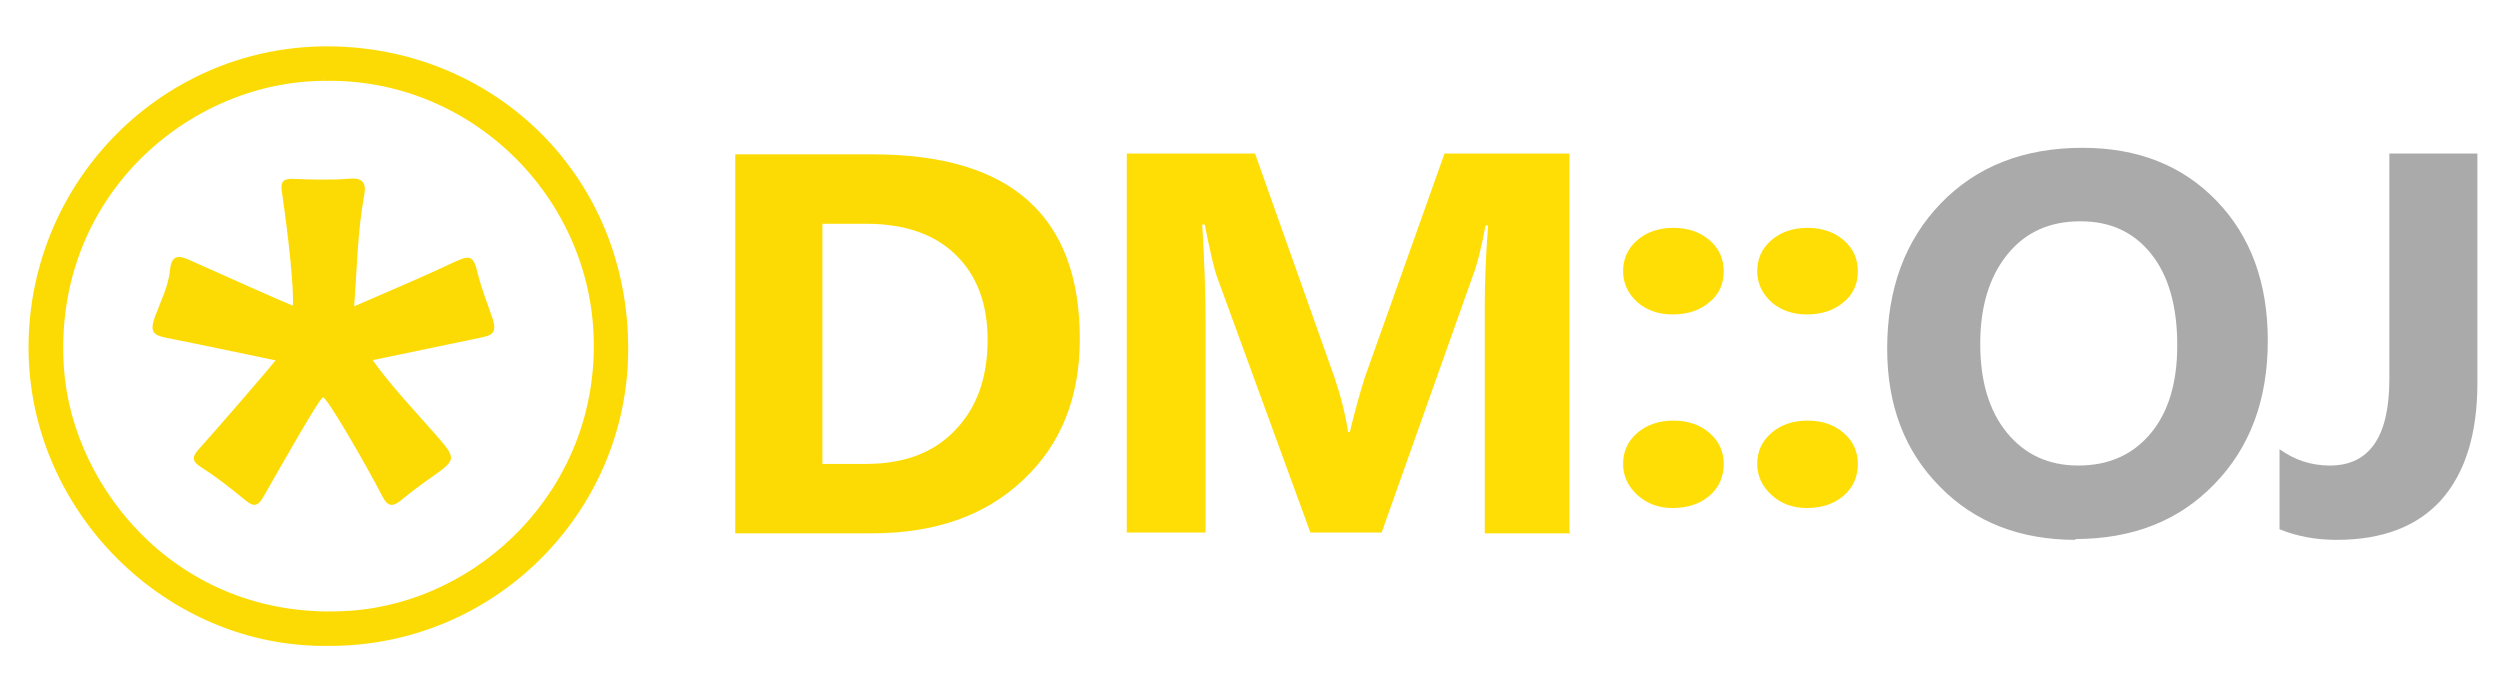
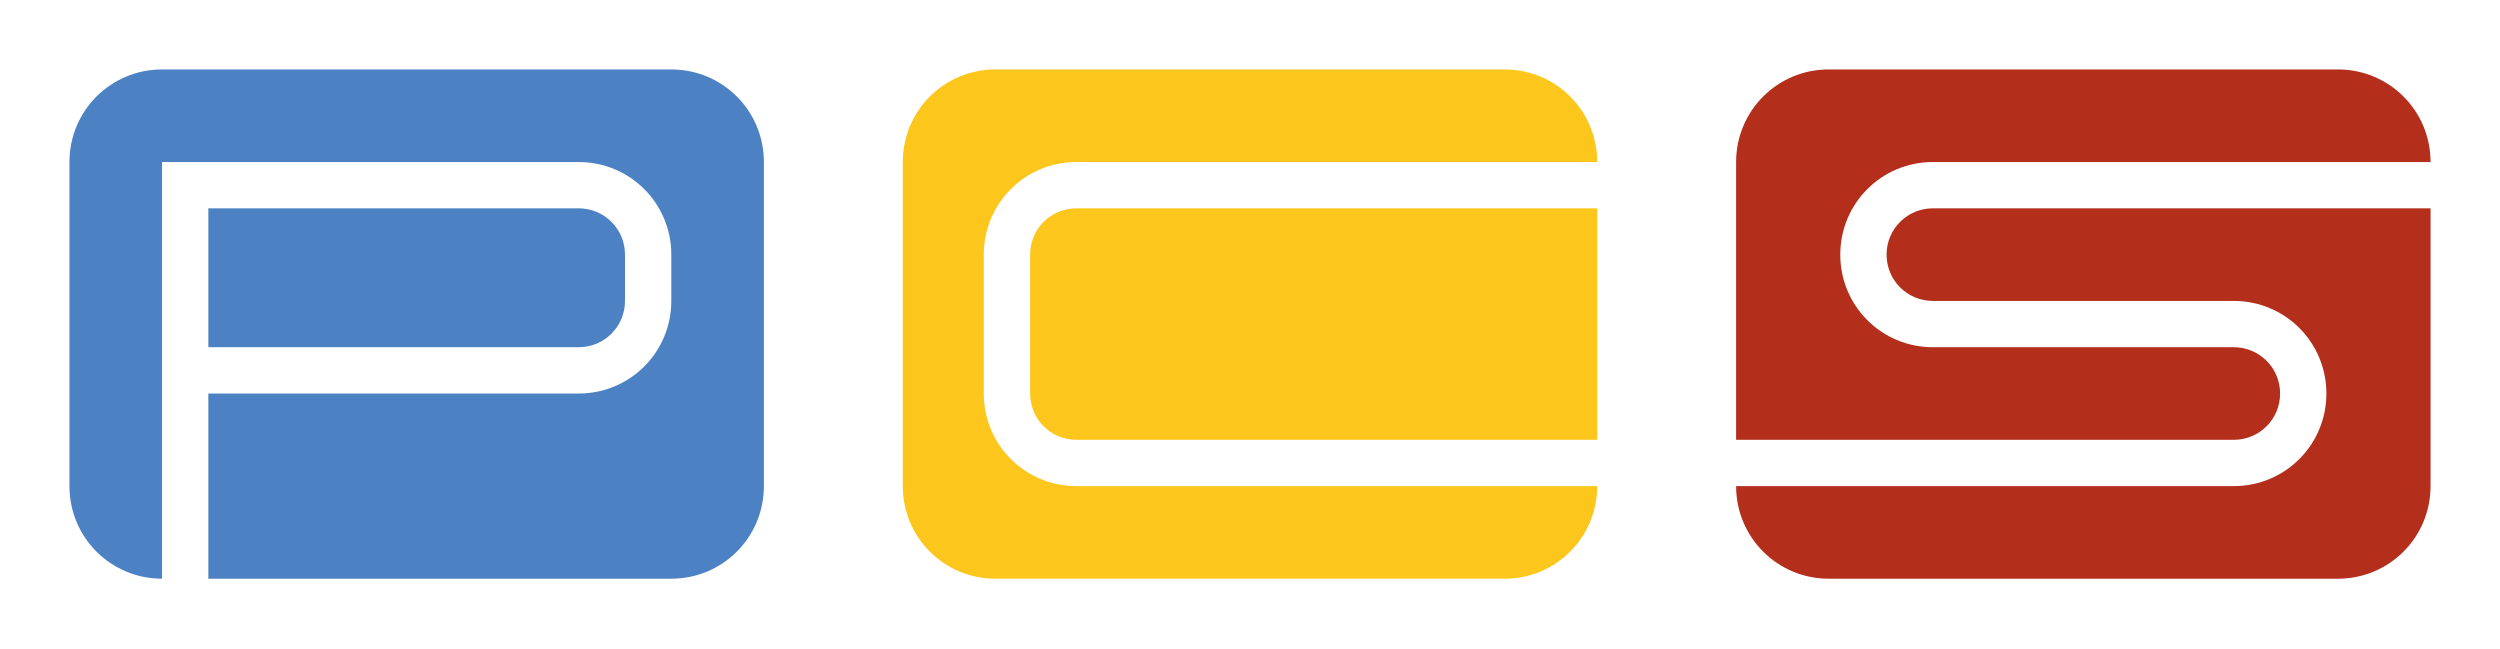
- <svg xmlns="http://www.w3.org/2000/svg" width="160" height="44">
-   <g transform="matrix(.08265 0 0 -.0827 -18.736 55.375)">
-     <path fill="#FCDB05" stroke="#FCDB05" stroke-width="10" d="M477.898 612.007c-107.844-.25-215.89-92.284-206.703-227.507 6.614-97.33 93.848-202.26 227.87-192.475 101.47 7.41 194.44 95.456 192.42 213.653-1.96 114.6-97.744 208.65-213.587 206.33m3.533-437.256c-123.62-2.002-228.5 102.77-227.64 227.46.87 125.882 103.18 228.238 229.38 226.488 124.6-1.727 225.85-98.733 224.96-230.748-.82-122.186-101.1-223.51-226.69-223.2" />
-     <path fill="#fcdb05" d="M515.264 390.9c14.44-20.215 31.333-37.793 47.34-56.057 18.196-20.76 18.438-20.43-3.845-36.05-7.16-5.014-14.16-10.288-20.88-15.868-6.27-5.203-10.51-6.375-15.06 2.458-12.79 24.824-43.17 77.232-46.028 76.716-2.73-.5-32.438-53.09-46.36-77.37-4.567-7.97-8.044-6.92-14.116-1.95-10.807 8.84-21.825 17.57-33.59 25.03-7.504 4.75-7.585 8.08-2.073 14.2 18.23 20.26 57.116 65.45 59.423 68.69-28.8 5.974-56.39 11.873-84.065 17.355-10.37 2.055-13.786 4.4-9.2 16.78 4.32 11.65 10.353 23.38 11.56 36.02 1.067 11.187 6.41 11.39 14.473 7.76 24.793-11.16 77.644-34.635 80.63-35.575 1.073 21.123-7.233 79.865-8.628 88.975-1.027 6.686 1.18 9.43 8.496 9.157 14.638-.545 29.38-1.074 43.94.132 11.26.932 13.05-4.163 11.42-12.94-5.17-27.87-5.52-56.143-7.755-85.808 25.865 11.322 51.147 21.774 75.85 33.45 14 6.613 16.357 6.306 19.824-7.96 2.892-11.905 7.53-23.366 11.466-34.877 4.11-12.01-1.486-13.28-9.816-15.007-27.35-5.66-54.684-11.38-83.012-17.28" />
-   </g>
-   <g transform="matrix(.53656 0 0 .52273 46.09 -512.12)">
-     <path fill="#FCDB05" d="M1.8 1045v-46.4h16.4q24.7 0 24.7 22.6 0 10.8-6.8 17.3-6.7 6.5-18 6.5H1.7zm10.4-37.9v29.4h5.2q6.8 0 10.6-4.1 3.9-4.1 3.9-11.1 0-6.6-3.8-10.4-3.8-3.8-10.7-3.8h-5.1z" />
-     <path fill="#ffde05" d="M101.5 1045H91.2v-27.8q0-4.5.4-9.9h-.3q-.8 4.3-1.5 6.1l-10.9 31.5h-8.5l-11.1-31.2q-.5-1.3-1.5-6.5h-.3q.4 6.9.4 12v25.7h-9.4v-46.4h15.3l9.5 27.5q1.1 3.3 1.6 6.6h.2q.9-3.8 1.8-6.7l9.5-27.4h14.9v46.4z" />
-     <g fill="#ffde05">
-       <path d="M113.6 1018.2q-2.5 0-4.2-1.5-1.7-1.6-1.7-3.8 0-2.3 1.7-3.8t4.3-1.5q2.6 0 4.3 1.5 1.7 1.5 1.7 3.8 0 2.4-1.7 3.8-1.7 1.5-4.4 1.5zm0 23.7q-2.5 0-4.2-1.6-1.7-1.6-1.7-3.8 0-2.3 1.7-3.8t4.3-1.5q2.6 0 4.3 1.5 1.7 1.5 1.7 3.8 0 2.4-1.7 3.9t-4.4 1.5z" />
-       <path d="M129.6 1018.2q-2.5 0-4.2-1.5-1.7-1.6-1.7-3.8 0-2.3 1.7-3.8t4.3-1.5q2.6 0 4.3 1.5 1.7 1.5 1.7 3.8 0 2.4-1.7 3.8-1.7 1.5-4.4 1.5zm0 23.7q-2.5 0-4.2-1.6-1.7-1.6-1.7-3.8 0-2.3 1.7-3.8t4.3-1.5q2.6 0 4.3 1.5 1.7 1.5 1.7 3.8 0 2.4-1.7 3.9t-4.4 1.5z" />
-     </g>
-     <path fill="#aaa" d="M161.7 1045.8q-10 0-16.2-6.5-6.3-6.5-6.3-16.9 0-11 6.4-17.8 6.4-6.8 16.9-6.8 9.9 0 16 6.5t6.1 17.1q0 10.9-6.4 17.6-6.3 6.7-16.6 6.7zm.5-39q-5.5 0-8.7 4.1-3.2 4.1-3.2 10.9 0 6.9 3.2 10.9t8.5 4q5.4 0 8.6-3.9 3.2-3.9 3.2-10.8 0-7.2-3.1-11.2-3.1-4-8.4-4z" />
-     <path fill="#aaa" d="M209.6 1026.6q0 9.3-4.3 14.3-4.3 4.9-12.5 4.9-3.7 0-6.8-1.3v-9.8q2.7 2 6 2 7.1 0 7.1-10.6v-27.6h10.5v28z" />
+ <svg xmlns="http://www.w3.org/2000/svg" width="2160" height="560" viewBox="0 0 571.5 148.167" version="1.1" id="svg8">
+   <defs id="defs2" />
+   <g id="layer1" transform="translate(15.875,-164.7083)">
+     <path id="rect3890" style="fill:#4c82c4;fill-opacity:1;stroke-width:0.265" d="m 31.75,212.333 h 84.667 c 5.863,0 10.583,4.72 10.583,10.583 v 10.583 c 0,5.863 -4.72,10.583 -10.583,10.583 H 31.75 Z M 31.75,297 v -42.333 l 84.667,-1e-5 c 11.726,0 21.167,-9.44 21.167,-21.167 v -10.583 c 0,-11.726 -9.44,-21.167 -21.167,-21.167 H 21.167 V 297 C 9.44,297 4.6510133e-7,287.56 4.6510133e-7,275.833 V 201.75 C 4.6510133e-7,190.024 9.44,180.583 21.167,180.583 H 137.583 c 11.726,0 21.167,9.44 21.167,21.167 v 74.083 c 0,11.726 -9.44,21.167 -21.167,21.167 z" />
+     <path id="rect3898" style="fill:#fcc61c;fill-opacity:1;stroke-width:0.265" d="M 349.25,265.25 H 230.188 c -5.863,0 -10.583,-4.72 -10.583,-10.583 v -31.75 c 0,-5.863 4.72,-10.583 10.583,-10.583 H 349.25 Z m -119.063,10.583 c -11.726,0 -21.167,-9.44 -21.167,-21.167 v -31.75 c 0,-11.726 9.44,-21.167 21.167,-21.167 l 119.063,2e-5 c 2e-5,-11.726 -9.44,-21.167 -21.167,-21.167 H 211.667 c -11.726,0 -21.167,9.44 -21.167,21.167 v 74.083 c 0,11.726 9.44,21.167 21.167,21.167 h 116.417 c 11.726,0 21.167,-9.44 21.167,-21.167 z" />
+     <path id="rect3906-5" style="fill:#b42e1c;fill-opacity:1;stroke-width:0.265" d="m 381,265.25 h 113.771 c 5.863,0 10.583,-4.72 10.583,-10.583 0,-5.863 -4.72,-10.583 -10.583,-10.583 l -68.792,-1e-5 c -11.726,0 -21.167,-9.44 -21.167,-21.167 0,-11.726 9.44,-21.167 21.167,-21.167 l 113.771,1e-5 c -2e-5,-11.726 -9.44,-21.167 -21.167,-21.167 H 402.167 c -11.726,0 -21.167,9.44 -21.167,21.167 z m 158.75,10.583 c 0,11.726 -9.44,21.167 -21.167,21.167 H 402.167 c -11.726,0 -21.167,-9.44 -21.167,-21.167 h 113.771 c 11.726,0 21.167,-9.44 21.167,-21.167 0,-11.726 -9.44,-21.167 -21.167,-21.167 l -68.792,1e-5 c -5.863,0 -10.583,-4.72 -10.583,-10.583 0,-5.863 4.72,-10.583 10.583,-10.583 h 113.771 z" />
  </g>
</svg>
